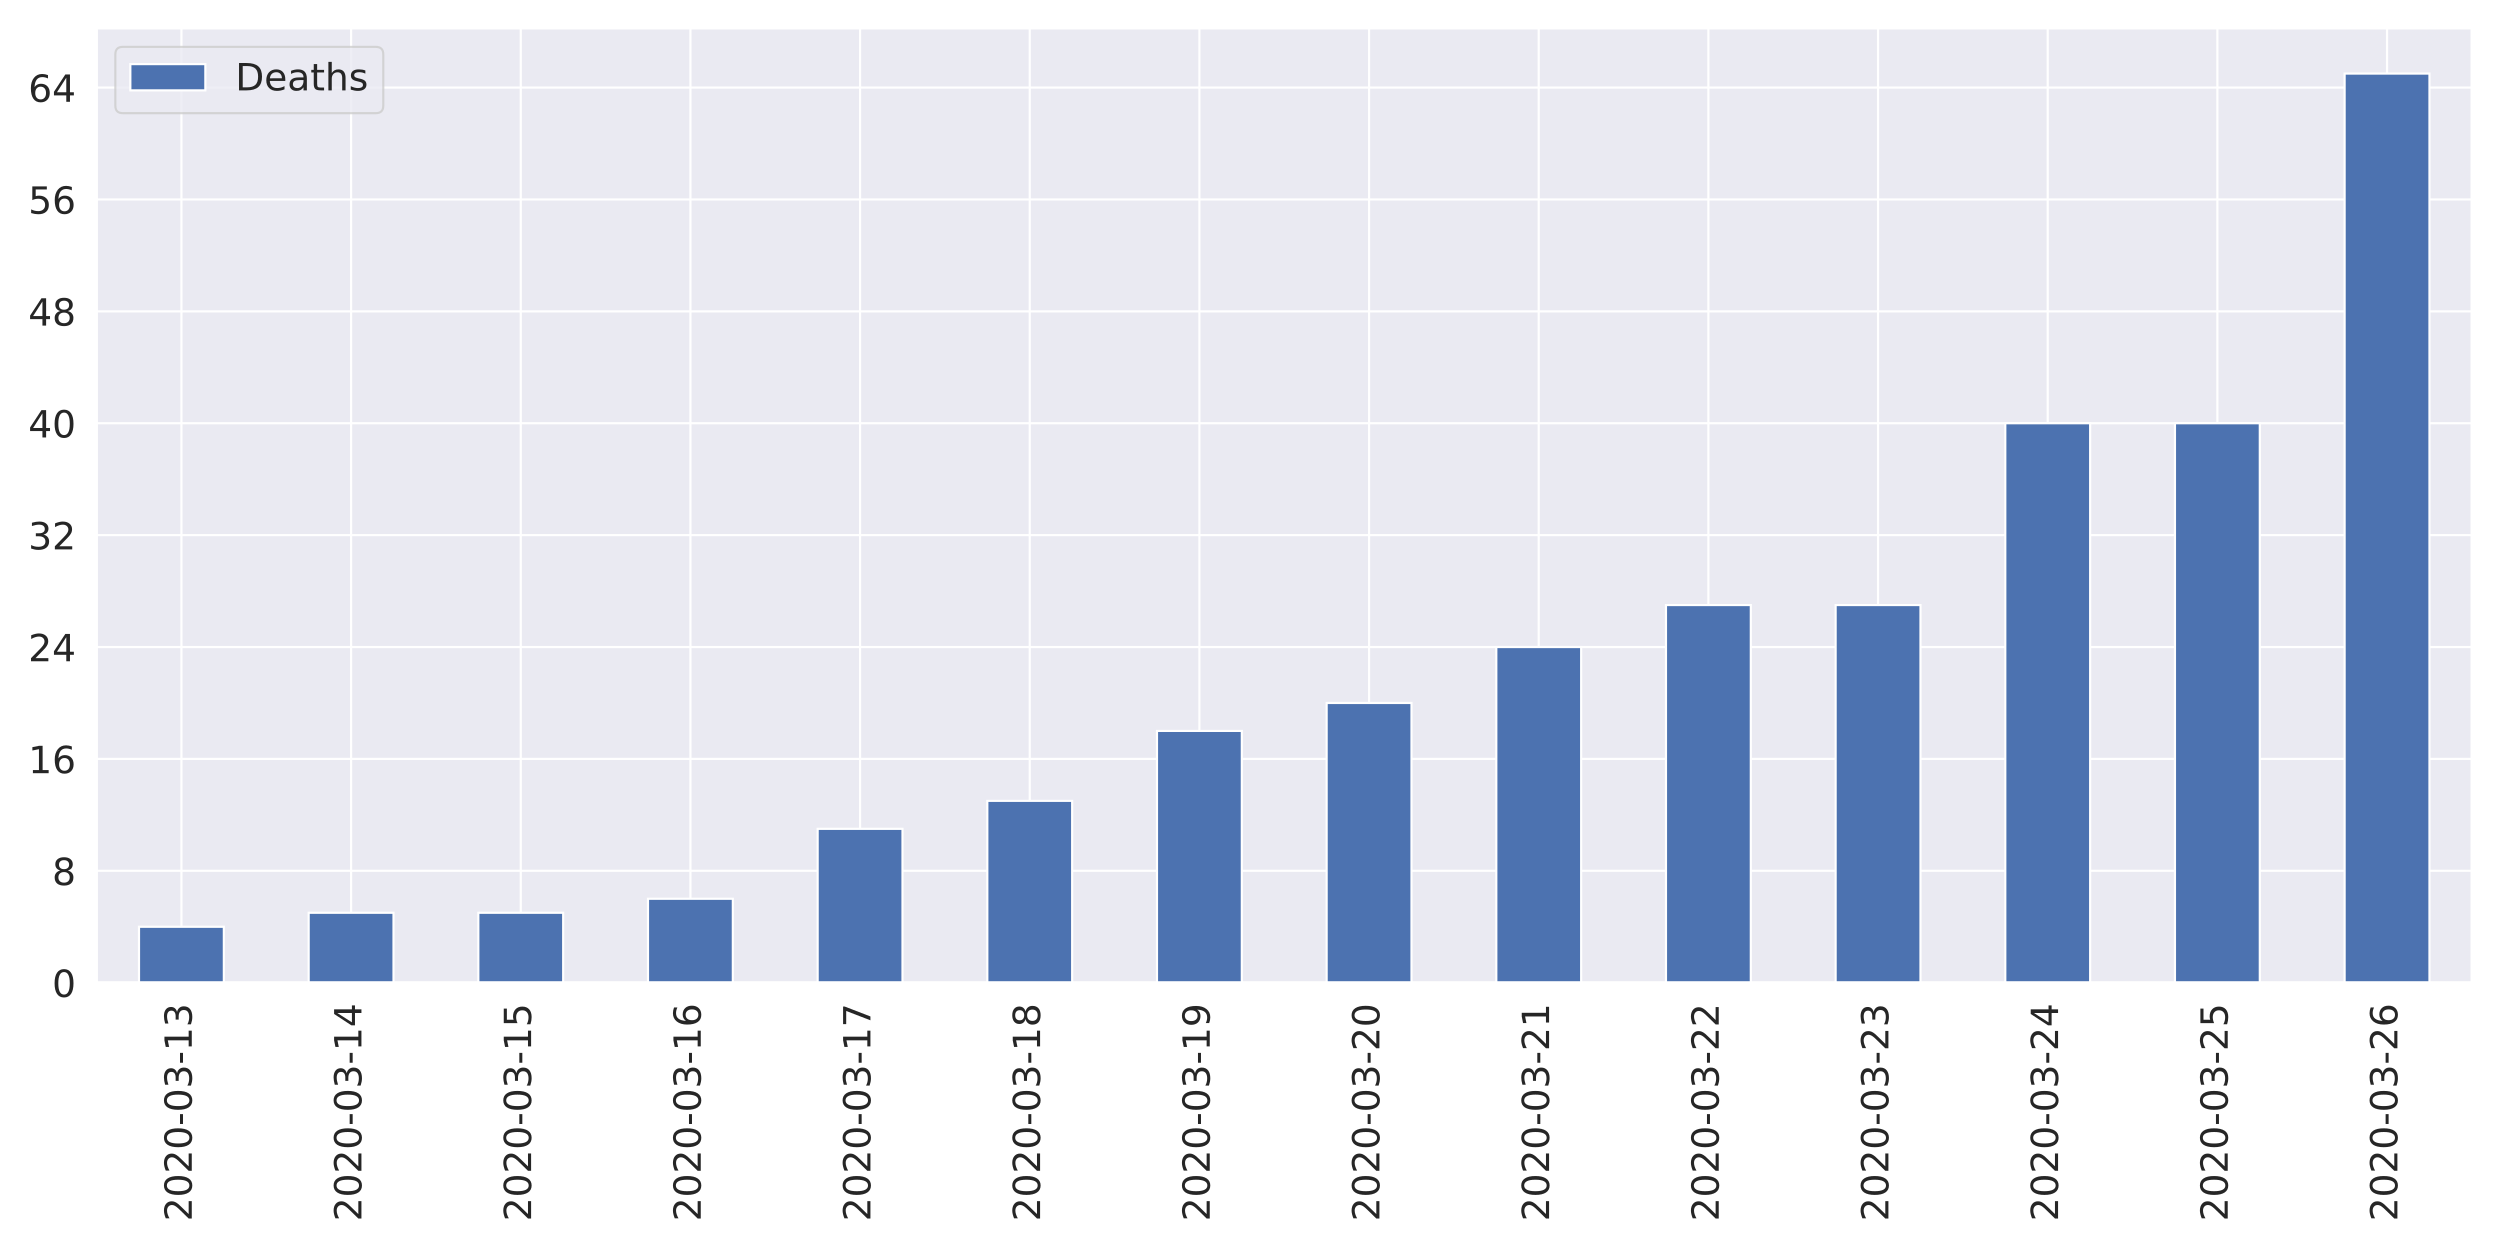
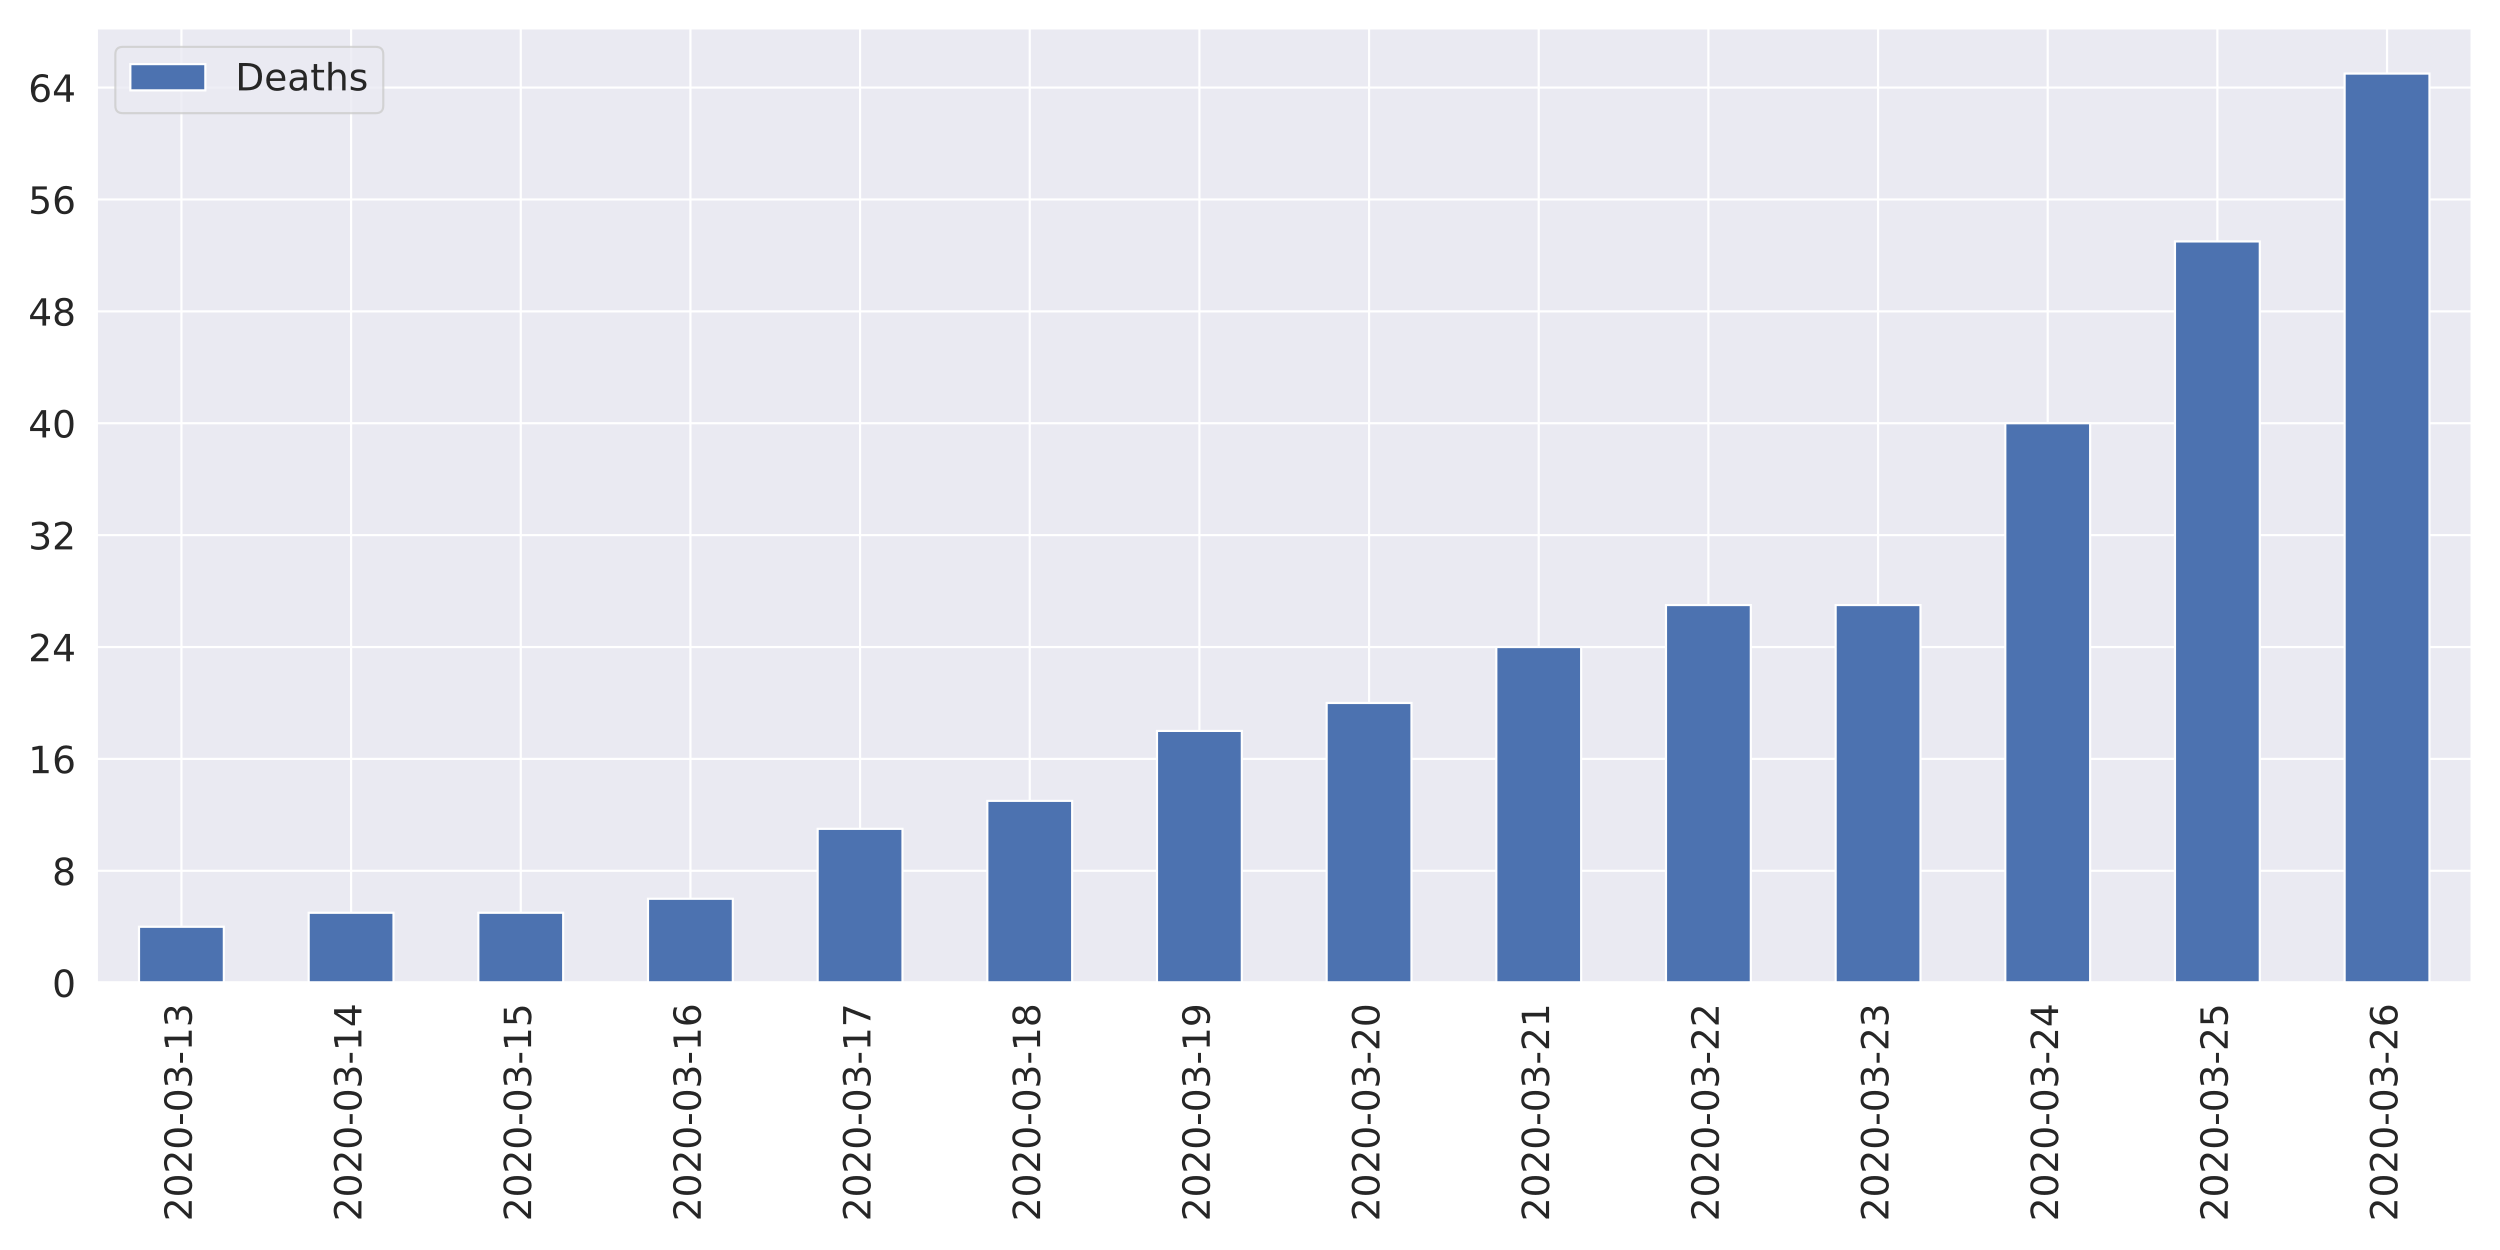
<svg xmlns="http://www.w3.org/2000/svg" xmlns:xlink="http://www.w3.org/1999/xlink" height="576pt" version="1.1" viewBox="0 0 1152 576" width="1152pt">
  <defs>
    <style type="text/css">
*{stroke-linecap:butt;stroke-linejoin:round;}
  </style>
  </defs>
  <g id="figure_1">
    <g id="patch_1">
      <path d="M 0 576  L 1152 576  L 1152 0  L 0 0  z " style="fill:#ffffff;" />
    </g>
    <g id="axes_1">
      <g id="patch_2">
        <path d="M 44.51 452.83  L 1139.04 452.83  L 1139.04 12.96  L 44.51 12.96  z " style="fill:#eaeaf2;" />
      </g>
      <g id="matplotlib.axis_1">
        <g id="xtick_1">
          <g id="line2d_1">
            <path clip-path="url(#p0f785cb7fe)" d="M 83.6 452.83  L 83.6 12.96  " style="fill:none;stroke:#ffffff;stroke-linecap:round;" />
          </g>
          <g id="text_1">
            <defs>
              <path d="M 19.188 8.297  L 53.609 8.297  L 53.609 0  L 7.328 0  L 7.328 8.297  Q 12.938 14.109 22.625 23.891  Q 32.328 33.688 34.812 36.531  Q 39.547 41.844 41.422 45.531  Q 43.312 49.219 43.312 52.781  Q 43.312 58.594 39.234 62.25  Q 35.156 65.922 28.609 65.922  Q 23.969 65.922 18.812 64.312  Q 13.672 62.703 7.812 59.422  L 7.812 69.391  Q 13.766 71.781 18.938 73  Q 24.125 74.219 28.422 74.219  Q 39.75 74.219 46.484 68.547  Q 53.219 62.891 53.219 53.422  Q 53.219 48.922 51.531 44.891  Q 49.859 40.875 45.406 35.406  Q 44.188 33.984 37.641 27.219  Q 31.109 20.453 19.188 8.297  z " id="DejaVuSans-50" />
              <path d="M 31.781 66.406  Q 24.172 66.406 20.328 58.906  Q 16.5 51.422 16.5 36.375  Q 16.5 21.391 20.328 13.891  Q 24.172 6.391 31.781 6.391  Q 39.453 6.391 43.281 13.891  Q 47.125 21.391 47.125 36.375  Q 47.125 51.422 43.281 58.906  Q 39.453 66.406 31.781 66.406  z M 31.781 74.219  Q 44.047 74.219 50.516 64.516  Q 56.984 54.828 56.984 36.375  Q 56.984 17.969 50.516 8.266  Q 44.047 -1.422 31.781 -1.422  Q 19.531 -1.422 13.062 8.266  Q 6.594 17.969 6.594 36.375  Q 6.594 54.828 13.062 64.516  Q 19.531 74.219 31.781 74.219  z " id="DejaVuSans-48" />
              <path d="M 4.891 31.391  L 31.203 31.391  L 31.203 23.391  L 4.891 23.391  z " id="DejaVuSans-45" />
              <path d="M 40.578 39.312  Q 47.656 37.797 51.625 33  Q 55.609 28.219 55.609 21.188  Q 55.609 10.406 48.188 4.484  Q 40.766 -1.422 27.094 -1.422  Q 22.516 -1.422 17.656 -0.516  Q 12.797 0.391 7.625 2.203  L 7.625 11.719  Q 11.719 9.328 16.594 8.109  Q 21.484 6.891 26.812 6.891  Q 36.078 6.891 40.938 10.547  Q 45.797 14.203 45.797 21.188  Q 45.797 27.641 41.281 31.266  Q 36.766 34.906 28.719 34.906  L 20.219 34.906  L 20.219 43.016  L 29.109 43.016  Q 36.375 43.016 40.234 45.922  Q 44.094 48.828 44.094 54.297  Q 44.094 59.906 40.109 62.906  Q 36.141 65.922 28.719 65.922  Q 24.656 65.922 20.016 65.031  Q 15.375 64.156 9.812 62.312  L 9.812 71.094  Q 15.438 72.656 20.344 73.438  Q 25.25 74.219 29.594 74.219  Q 40.828 74.219 47.359 69.109  Q 53.906 64.016 53.906 55.328  Q 53.906 49.266 50.438 45.094  Q 46.969 40.922 40.578 39.312  z " id="DejaVuSans-51" />
              <path d="M 12.406 8.297  L 28.516 8.297  L 28.516 63.922  L 10.984 60.406  L 10.984 69.391  L 28.422 72.906  L 38.281 72.906  L 38.281 8.297  L 54.391 8.297  L 54.391 0  L 12.406 0  z " id="DejaVuSans-49" />
            </defs>
            <g style="fill:#262626;" transform="translate(88.36856 562.7538)rotate(-90)scale(0.1728 -0.1728)">
              <use xlink:href="#DejaVuSans-50" />
              <use x="63.623" xlink:href="#DejaVuSans-48" />
              <use x="127.246" xlink:href="#DejaVuSans-50" />
              <use x="190.869" xlink:href="#DejaVuSans-48" />
              <use x="254.492" xlink:href="#DejaVuSans-45" />
              <use x="290.576" xlink:href="#DejaVuSans-48" />
              <use x="354.199" xlink:href="#DejaVuSans-51" />
              <use x="417.822" xlink:href="#DejaVuSans-45" />
              <use x="453.906" xlink:href="#DejaVuSans-49" />
              <use x="517.529" xlink:href="#DejaVuSans-51" />
            </g>
          </g>
        </g>
        <g id="xtick_2">
          <g id="line2d_2">
            <path clip-path="url(#p0f785cb7fe)" d="M 161.781 452.83  L 161.781 12.96  " style="fill:none;stroke:#ffffff;stroke-linecap:round;" />
          </g>
          <g id="text_2">
            <defs>
              <path d="M 37.797 64.312  L 12.891 25.391  L 37.797 25.391  z M 35.203 72.906  L 47.609 72.906  L 47.609 25.391  L 58.016 25.391  L 58.016 17.188  L 47.609 17.188  L 47.609 0  L 37.797 0  L 37.797 17.188  L 4.891 17.188  L 4.891 26.703  z " id="DejaVuSans-52" />
            </defs>
            <g style="fill:#262626;" transform="translate(166.5493 562.7538)rotate(-90)scale(0.1728 -0.1728)">
              <use xlink:href="#DejaVuSans-50" />
              <use x="63.623" xlink:href="#DejaVuSans-48" />
              <use x="127.246" xlink:href="#DejaVuSans-50" />
              <use x="190.869" xlink:href="#DejaVuSans-48" />
              <use x="254.492" xlink:href="#DejaVuSans-45" />
              <use x="290.576" xlink:href="#DejaVuSans-48" />
              <use x="354.199" xlink:href="#DejaVuSans-51" />
              <use x="417.822" xlink:href="#DejaVuSans-45" />
              <use x="453.906" xlink:href="#DejaVuSans-49" />
              <use x="517.529" xlink:href="#DejaVuSans-52" />
            </g>
          </g>
        </g>
        <g id="xtick_3">
          <g id="line2d_3">
            <path clip-path="url(#p0f785cb7fe)" d="M 239.962 452.83  L 239.962 12.96  " style="fill:none;stroke:#ffffff;stroke-linecap:round;" />
          </g>
          <g id="text_3">
            <defs>
              <path d="M 10.797 72.906  L 49.516 72.906  L 49.516 64.594  L 19.828 64.594  L 19.828 46.734  Q 21.969 47.469 24.109 47.828  Q 26.266 48.188 28.422 48.188  Q 40.625 48.188 47.75 41.5  Q 54.891 34.812 54.891 23.391  Q 54.891 11.625 47.562 5.094  Q 40.234 -1.422 26.906 -1.422  Q 22.312 -1.422 17.547 -0.641  Q 12.797 0.141 7.719 1.703  L 7.719 11.625  Q 12.109 9.234 16.797 8.062  Q 21.484 6.891 26.703 6.891  Q 35.156 6.891 40.078 11.328  Q 45.016 15.766 45.016 23.391  Q 45.016 31 40.078 35.438  Q 35.156 39.891 26.703 39.891  Q 22.75 39.891 18.812 39.016  Q 14.891 38.141 10.797 36.281  z " id="DejaVuSans-53" />
            </defs>
            <g style="fill:#262626;" transform="translate(244.73 562.7538)rotate(-90)scale(0.1728 -0.1728)">
              <use xlink:href="#DejaVuSans-50" />
              <use x="63.623" xlink:href="#DejaVuSans-48" />
              <use x="127.246" xlink:href="#DejaVuSans-50" />
              <use x="190.869" xlink:href="#DejaVuSans-48" />
              <use x="254.492" xlink:href="#DejaVuSans-45" />
              <use x="290.576" xlink:href="#DejaVuSans-48" />
              <use x="354.199" xlink:href="#DejaVuSans-51" />
              <use x="417.822" xlink:href="#DejaVuSans-45" />
              <use x="453.906" xlink:href="#DejaVuSans-49" />
              <use x="517.529" xlink:href="#DejaVuSans-53" />
            </g>
          </g>
        </g>
        <g id="xtick_4">
          <g id="line2d_4">
            <path clip-path="url(#p0f785cb7fe)" d="M 318.142 452.83  L 318.142 12.96  " style="fill:none;stroke:#ffffff;stroke-linecap:round;" />
          </g>
          <g id="text_4">
            <defs>
              <path d="M 33.016 40.375  Q 26.375 40.375 22.484 35.828  Q 18.609 31.297 18.609 23.391  Q 18.609 15.531 22.484 10.953  Q 26.375 6.391 33.016 6.391  Q 39.656 6.391 43.531 10.953  Q 47.406 15.531 47.406 23.391  Q 47.406 31.297 43.531 35.828  Q 39.656 40.375 33.016 40.375  z M 52.594 71.297  L 52.594 62.312  Q 48.875 64.062 45.094 64.984  Q 41.312 65.922 37.594 65.922  Q 27.828 65.922 22.672 59.328  Q 17.531 52.734 16.797 39.406  Q 19.672 43.656 24.016 45.922  Q 28.375 48.188 33.594 48.188  Q 44.578 48.188 50.953 41.516  Q 57.328 34.859 57.328 23.391  Q 57.328 12.156 50.688 5.359  Q 44.047 -1.422 33.016 -1.422  Q 20.359 -1.422 13.672 8.266  Q 6.984 17.969 6.984 36.375  Q 6.984 53.656 15.188 63.938  Q 23.391 74.219 37.203 74.219  Q 40.922 74.219 44.703 73.484  Q 48.484 72.75 52.594 71.297  z " id="DejaVuSans-54" />
            </defs>
            <g style="fill:#262626;" transform="translate(322.9107 562.7538)rotate(-90)scale(0.1728 -0.1728)">
              <use xlink:href="#DejaVuSans-50" />
              <use x="63.623" xlink:href="#DejaVuSans-48" />
              <use x="127.246" xlink:href="#DejaVuSans-50" />
              <use x="190.869" xlink:href="#DejaVuSans-48" />
              <use x="254.492" xlink:href="#DejaVuSans-45" />
              <use x="290.576" xlink:href="#DejaVuSans-48" />
              <use x="354.199" xlink:href="#DejaVuSans-51" />
              <use x="417.822" xlink:href="#DejaVuSans-45" />
              <use x="453.906" xlink:href="#DejaVuSans-49" />
              <use x="517.529" xlink:href="#DejaVuSans-54" />
            </g>
          </g>
        </g>
        <g id="xtick_5">
          <g id="line2d_5">
            <path clip-path="url(#p0f785cb7fe)" d="M 396.323 452.83  L 396.323 12.96  " style="fill:none;stroke:#ffffff;stroke-linecap:round;" />
          </g>
          <g id="text_5">
            <defs>
              <path d="M 8.203 72.906  L 55.078 72.906  L 55.078 68.703  L 28.609 0  L 18.312 0  L 43.219 64.594  L 8.203 64.594  z " id="DejaVuSans-55" />
            </defs>
            <g style="fill:#262626;" transform="translate(401.0914 562.7538)rotate(-90)scale(0.1728 -0.1728)">
              <use xlink:href="#DejaVuSans-50" />
              <use x="63.623" xlink:href="#DejaVuSans-48" />
              <use x="127.246" xlink:href="#DejaVuSans-50" />
              <use x="190.869" xlink:href="#DejaVuSans-48" />
              <use x="254.492" xlink:href="#DejaVuSans-45" />
              <use x="290.576" xlink:href="#DejaVuSans-48" />
              <use x="354.199" xlink:href="#DejaVuSans-51" />
              <use x="417.822" xlink:href="#DejaVuSans-45" />
              <use x="453.906" xlink:href="#DejaVuSans-49" />
              <use x="517.529" xlink:href="#DejaVuSans-55" />
            </g>
          </g>
        </g>
        <g id="xtick_6">
          <g id="line2d_6">
            <path clip-path="url(#p0f785cb7fe)" d="M 474.504 452.83  L 474.504 12.96  " style="fill:none;stroke:#ffffff;stroke-linecap:round;" />
          </g>
          <g id="text_6">
            <defs>
              <path d="M 31.781 34.625  Q 24.75 34.625 20.719 30.859  Q 16.703 27.094 16.703 20.516  Q 16.703 13.922 20.719 10.156  Q 24.75 6.391 31.781 6.391  Q 38.812 6.391 42.859 10.172  Q 46.922 13.969 46.922 20.516  Q 46.922 27.094 42.891 30.859  Q 38.875 34.625 31.781 34.625  z M 21.922 38.812  Q 15.578 40.375 12.031 44.719  Q 8.5 49.078 8.5 55.328  Q 8.5 64.062 14.719 69.141  Q 20.953 74.219 31.781 74.219  Q 42.672 74.219 48.875 69.141  Q 55.078 64.062 55.078 55.328  Q 55.078 49.078 51.531 44.719  Q 48 40.375 41.703 38.812  Q 48.828 37.156 52.797 32.312  Q 56.781 27.484 56.781 20.516  Q 56.781 9.906 50.312 4.234  Q 43.844 -1.422 31.781 -1.422  Q 19.734 -1.422 13.25 4.234  Q 6.781 9.906 6.781 20.516  Q 6.781 27.484 10.781 32.312  Q 14.797 37.156 21.922 38.812  z M 18.312 54.391  Q 18.312 48.734 21.844 45.562  Q 25.391 42.391 31.781 42.391  Q 38.141 42.391 41.719 45.562  Q 45.312 48.734 45.312 54.391  Q 45.312 60.062 41.719 63.234  Q 38.141 66.406 31.781 66.406  Q 25.391 66.406 21.844 63.234  Q 18.312 60.062 18.312 54.391  z " id="DejaVuSans-56" />
            </defs>
            <g style="fill:#262626;" transform="translate(479.2721 562.7538)rotate(-90)scale(0.1728 -0.1728)">
              <use xlink:href="#DejaVuSans-50" />
              <use x="63.623" xlink:href="#DejaVuSans-48" />
              <use x="127.246" xlink:href="#DejaVuSans-50" />
              <use x="190.869" xlink:href="#DejaVuSans-48" />
              <use x="254.492" xlink:href="#DejaVuSans-45" />
              <use x="290.576" xlink:href="#DejaVuSans-48" />
              <use x="354.199" xlink:href="#DejaVuSans-51" />
              <use x="417.822" xlink:href="#DejaVuSans-45" />
              <use x="453.906" xlink:href="#DejaVuSans-49" />
              <use x="517.529" xlink:href="#DejaVuSans-56" />
            </g>
          </g>
        </g>
        <g id="xtick_7">
          <g id="line2d_7">
            <path clip-path="url(#p0f785cb7fe)" d="M 552.685 452.83  L 552.685 12.96  " style="fill:none;stroke:#ffffff;stroke-linecap:round;" />
          </g>
          <g id="text_7">
            <defs>
              <path d="M 10.984 1.516  L 10.984 10.5  Q 14.703 8.734 18.5 7.812  Q 22.312 6.891 25.984 6.891  Q 35.75 6.891 40.891 13.453  Q 46.047 20.016 46.781 33.406  Q 43.953 29.203 39.594 26.953  Q 35.25 24.703 29.984 24.703  Q 19.047 24.703 12.672 31.312  Q 6.297 37.938 6.297 49.422  Q 6.297 60.641 12.938 67.422  Q 19.578 74.219 30.609 74.219  Q 43.266 74.219 49.922 64.516  Q 56.594 54.828 56.594 36.375  Q 56.594 19.141 48.406 8.859  Q 40.234 -1.422 26.422 -1.422  Q 22.703 -1.422 18.891 -0.688  Q 15.094 0.047 10.984 1.516  z M 30.609 32.422  Q 37.25 32.422 41.125 36.953  Q 45.016 41.5 45.016 49.422  Q 45.016 57.281 41.125 61.844  Q 37.25 66.406 30.609 66.406  Q 23.969 66.406 20.094 61.844  Q 16.219 57.281 16.219 49.422  Q 16.219 41.5 20.094 36.953  Q 23.969 32.422 30.609 32.422  z " id="DejaVuSans-57" />
            </defs>
            <g style="fill:#262626;" transform="translate(557.4528 562.7538)rotate(-90)scale(0.1728 -0.1728)">
              <use xlink:href="#DejaVuSans-50" />
              <use x="63.623" xlink:href="#DejaVuSans-48" />
              <use x="127.246" xlink:href="#DejaVuSans-50" />
              <use x="190.869" xlink:href="#DejaVuSans-48" />
              <use x="254.492" xlink:href="#DejaVuSans-45" />
              <use x="290.576" xlink:href="#DejaVuSans-48" />
              <use x="354.199" xlink:href="#DejaVuSans-51" />
              <use x="417.822" xlink:href="#DejaVuSans-45" />
              <use x="453.906" xlink:href="#DejaVuSans-49" />
              <use x="517.529" xlink:href="#DejaVuSans-57" />
            </g>
          </g>
        </g>
        <g id="xtick_8">
          <g id="line2d_8">
            <path clip-path="url(#p0f785cb7fe)" d="M 630.865 452.83  L 630.865 12.96  " style="fill:none;stroke:#ffffff;stroke-linecap:round;" />
          </g>
          <g id="text_8">
            <g style="fill:#262626;" transform="translate(635.6336 562.7538)rotate(-90)scale(0.1728 -0.1728)">
              <use xlink:href="#DejaVuSans-50" />
              <use x="63.623" xlink:href="#DejaVuSans-48" />
              <use x="127.246" xlink:href="#DejaVuSans-50" />
              <use x="190.869" xlink:href="#DejaVuSans-48" />
              <use x="254.492" xlink:href="#DejaVuSans-45" />
              <use x="290.576" xlink:href="#DejaVuSans-48" />
              <use x="354.199" xlink:href="#DejaVuSans-51" />
              <use x="417.822" xlink:href="#DejaVuSans-45" />
              <use x="453.906" xlink:href="#DejaVuSans-50" />
              <use x="517.529" xlink:href="#DejaVuSans-48" />
            </g>
          </g>
        </g>
        <g id="xtick_9">
          <g id="line2d_9">
            <path clip-path="url(#p0f785cb7fe)" d="M 709.046 452.83  L 709.046 12.96  " style="fill:none;stroke:#ffffff;stroke-linecap:round;" />
          </g>
          <g id="text_9">
            <g style="fill:#262626;" transform="translate(713.8143 562.7538)rotate(-90)scale(0.1728 -0.1728)">
              <use xlink:href="#DejaVuSans-50" />
              <use x="63.623" xlink:href="#DejaVuSans-48" />
              <use x="127.246" xlink:href="#DejaVuSans-50" />
              <use x="190.869" xlink:href="#DejaVuSans-48" />
              <use x="254.492" xlink:href="#DejaVuSans-45" />
              <use x="290.576" xlink:href="#DejaVuSans-48" />
              <use x="354.199" xlink:href="#DejaVuSans-51" />
              <use x="417.822" xlink:href="#DejaVuSans-45" />
              <use x="453.906" xlink:href="#DejaVuSans-50" />
              <use x="517.529" xlink:href="#DejaVuSans-49" />
            </g>
          </g>
        </g>
        <g id="xtick_10">
          <g id="line2d_10">
            <path clip-path="url(#p0f785cb7fe)" d="M 787.227 452.83  L 787.227 12.96  " style="fill:none;stroke:#ffffff;stroke-linecap:round;" />
          </g>
          <g id="text_10">
            <g style="fill:#262626;" transform="translate(791.995 562.7538)rotate(-90)scale(0.1728 -0.1728)">
              <use xlink:href="#DejaVuSans-50" />
              <use x="63.623" xlink:href="#DejaVuSans-48" />
              <use x="127.246" xlink:href="#DejaVuSans-50" />
              <use x="190.869" xlink:href="#DejaVuSans-48" />
              <use x="254.492" xlink:href="#DejaVuSans-45" />
              <use x="290.576" xlink:href="#DejaVuSans-48" />
              <use x="354.199" xlink:href="#DejaVuSans-51" />
              <use x="417.822" xlink:href="#DejaVuSans-45" />
              <use x="453.906" xlink:href="#DejaVuSans-50" />
              <use x="517.529" xlink:href="#DejaVuSans-50" />
            </g>
          </g>
        </g>
        <g id="xtick_11">
          <g id="line2d_11">
            <path clip-path="url(#p0f785cb7fe)" d="M 865.408 452.83  L 865.408 12.96  " style="fill:none;stroke:#ffffff;stroke-linecap:round;" />
          </g>
          <g id="text_11">
            <g style="fill:#262626;" transform="translate(870.1757 562.7538)rotate(-90)scale(0.1728 -0.1728)">
              <use xlink:href="#DejaVuSans-50" />
              <use x="63.623" xlink:href="#DejaVuSans-48" />
              <use x="127.246" xlink:href="#DejaVuSans-50" />
              <use x="190.869" xlink:href="#DejaVuSans-48" />
              <use x="254.492" xlink:href="#DejaVuSans-45" />
              <use x="290.576" xlink:href="#DejaVuSans-48" />
              <use x="354.199" xlink:href="#DejaVuSans-51" />
              <use x="417.822" xlink:href="#DejaVuSans-45" />
              <use x="453.906" xlink:href="#DejaVuSans-50" />
              <use x="517.529" xlink:href="#DejaVuSans-51" />
            </g>
          </g>
        </g>
        <g id="xtick_12">
          <g id="line2d_12">
            <path clip-path="url(#p0f785cb7fe)" d="M 943.588 452.83  L 943.588 12.96  " style="fill:none;stroke:#ffffff;stroke-linecap:round;" />
          </g>
          <g id="text_12">
            <g style="fill:#262626;" transform="translate(948.3564 562.7538)rotate(-90)scale(0.1728 -0.1728)">
              <use xlink:href="#DejaVuSans-50" />
              <use x="63.623" xlink:href="#DejaVuSans-48" />
              <use x="127.246" xlink:href="#DejaVuSans-50" />
              <use x="190.869" xlink:href="#DejaVuSans-48" />
              <use x="254.492" xlink:href="#DejaVuSans-45" />
              <use x="290.576" xlink:href="#DejaVuSans-48" />
              <use x="354.199" xlink:href="#DejaVuSans-51" />
              <use x="417.822" xlink:href="#DejaVuSans-45" />
              <use x="453.906" xlink:href="#DejaVuSans-50" />
              <use x="517.529" xlink:href="#DejaVuSans-52" />
            </g>
          </g>
        </g>
        <g id="xtick_13">
          <g id="line2d_13">
            <path clip-path="url(#p0f785cb7fe)" d="M 1021.769 452.83  L 1021.769 12.96  " style="fill:none;stroke:#ffffff;stroke-linecap:round;" />
          </g>
          <g id="text_13">
            <g style="fill:#262626;" transform="translate(1026.537 562.7538)rotate(-90)scale(0.1728 -0.1728)">
              <use xlink:href="#DejaVuSans-50" />
              <use x="63.623" xlink:href="#DejaVuSans-48" />
              <use x="127.246" xlink:href="#DejaVuSans-50" />
              <use x="190.869" xlink:href="#DejaVuSans-48" />
              <use x="254.492" xlink:href="#DejaVuSans-45" />
              <use x="290.576" xlink:href="#DejaVuSans-48" />
              <use x="354.199" xlink:href="#DejaVuSans-51" />
              <use x="417.822" xlink:href="#DejaVuSans-45" />
              <use x="453.906" xlink:href="#DejaVuSans-50" />
              <use x="517.529" xlink:href="#DejaVuSans-53" />
            </g>
          </g>
        </g>
        <g id="xtick_14">
          <g id="line2d_14">
            <path clip-path="url(#p0f785cb7fe)" d="M 1099.95 452.83  L 1099.95 12.96  " style="fill:none;stroke:#ffffff;stroke-linecap:round;" />
          </g>
          <g id="text_14">
            <g style="fill:#262626;" transform="translate(1104.718 562.7538)rotate(-90)scale(0.1728 -0.1728)">
              <use xlink:href="#DejaVuSans-50" />
              <use x="63.623" xlink:href="#DejaVuSans-48" />
              <use x="127.246" xlink:href="#DejaVuSans-50" />
              <use x="190.869" xlink:href="#DejaVuSans-48" />
              <use x="254.492" xlink:href="#DejaVuSans-45" />
              <use x="290.576" xlink:href="#DejaVuSans-48" />
              <use x="354.199" xlink:href="#DejaVuSans-51" />
              <use x="417.822" xlink:href="#DejaVuSans-45" />
              <use x="453.906" xlink:href="#DejaVuSans-50" />
              <use x="517.529" xlink:href="#DejaVuSans-54" />
            </g>
          </g>
        </g>
      </g>
      <g id="matplotlib.axis_2">
        <g id="ytick_1">
          <g id="line2d_15">
            <path clip-path="url(#p0f785cb7fe)" d="M 44.51 452.83  L 1139.04 452.83  " style="fill:none;stroke:#ffffff;stroke-linecap:round;" />
          </g>
          <g id="text_15">
            <g style="fill:#262626;" transform="translate(24.0156 459.3951)scale(0.1728 -0.1728)">
              <use xlink:href="#DejaVuSans-48" />
            </g>
          </g>
        </g>
        <g id="ytick_2">
          <g id="line2d_16">
            <path clip-path="url(#p0f785cb7fe)" d="M 44.51 401.27  L 1139.04 401.27  " style="fill:none;stroke:#ffffff;stroke-linecap:round;" />
          </g>
          <g id="text_16">
            <g style="fill:#262626;" transform="translate(24.0156 407.8352)scale(0.1728 -0.1728)">
              <use xlink:href="#DejaVuSans-56" />
            </g>
          </g>
        </g>
        <g id="ytick_3">
          <g id="line2d_17">
            <path clip-path="url(#p0f785cb7fe)" d="M 44.51 349.71  L 1139.04 349.71  " style="fill:none;stroke:#ffffff;stroke-linecap:round;" />
          </g>
          <g id="text_17">
            <g style="fill:#262626;" transform="translate(13.0212 356.2753)scale(0.1728 -0.1728)">
              <use xlink:href="#DejaVuSans-49" />
              <use x="63.623" xlink:href="#DejaVuSans-54" />
            </g>
          </g>
        </g>
        <g id="ytick_4">
          <g id="line2d_18">
            <path clip-path="url(#p0f785cb7fe)" d="M 44.51 298.15  L 1139.04 298.15  " style="fill:none;stroke:#ffffff;stroke-linecap:round;" />
          </g>
          <g id="text_18">
            <g style="fill:#262626;" transform="translate(13.0212 304.7155)scale(0.1728 -0.1728)">
              <use xlink:href="#DejaVuSans-50" />
              <use x="63.623" xlink:href="#DejaVuSans-52" />
            </g>
          </g>
        </g>
        <g id="ytick_5">
          <g id="line2d_19">
            <path clip-path="url(#p0f785cb7fe)" d="M 44.51 246.591  L 1139.04 246.591  " style="fill:none;stroke:#ffffff;stroke-linecap:round;" />
          </g>
          <g id="text_19">
            <g style="fill:#262626;" transform="translate(13.0212 253.1556)scale(0.1728 -0.1728)">
              <use xlink:href="#DejaVuSans-51" />
              <use x="63.623" xlink:href="#DejaVuSans-50" />
            </g>
          </g>
        </g>
        <g id="ytick_6">
          <g id="line2d_20">
            <path clip-path="url(#p0f785cb7fe)" d="M 44.51 195.031  L 1139.04 195.031  " style="fill:none;stroke:#ffffff;stroke-linecap:round;" />
          </g>
          <g id="text_20">
            <g style="fill:#262626;" transform="translate(13.0212 201.5958)scale(0.1728 -0.1728)">
              <use xlink:href="#DejaVuSans-52" />
              <use x="63.623" xlink:href="#DejaVuSans-48" />
            </g>
          </g>
        </g>
        <g id="ytick_7">
          <g id="line2d_21">
            <path clip-path="url(#p0f785cb7fe)" d="M 44.51 143.471  L 1139.04 143.471  " style="fill:none;stroke:#ffffff;stroke-linecap:round;" />
          </g>
          <g id="text_21">
            <g style="fill:#262626;" transform="translate(13.0212 150.0359)scale(0.1728 -0.1728)">
              <use xlink:href="#DejaVuSans-52" />
              <use x="63.623" xlink:href="#DejaVuSans-56" />
            </g>
          </g>
        </g>
        <g id="ytick_8">
          <g id="line2d_22">
            <path clip-path="url(#p0f785cb7fe)" d="M 44.51 91.911  L 1139.04 91.911  " style="fill:none;stroke:#ffffff;stroke-linecap:round;" />
          </g>
          <g id="text_22">
            <g style="fill:#262626;" transform="translate(13.0212 98.47608)scale(0.1728 -0.1728)">
              <use xlink:href="#DejaVuSans-53" />
              <use x="63.623" xlink:href="#DejaVuSans-54" />
            </g>
          </g>
        </g>
        <g id="ytick_9">
          <g id="line2d_23">
            <path clip-path="url(#p0f785cb7fe)" d="M 44.51 40.351  L 1139.04 40.351  " style="fill:none;stroke:#ffffff;stroke-linecap:round;" />
          </g>
          <g id="text_23">
            <g style="fill:#262626;" transform="translate(13.0212 46.91622)scale(0.1728 -0.1728)">
              <use xlink:href="#DejaVuSans-54" />
              <use x="63.623" xlink:href="#DejaVuSans-52" />
            </g>
          </g>
        </g>
      </g>
      <g id="patch_3">
        <path clip-path="url(#p0f785cb7fe)" d="M 64.055 452.83  L 103.146 452.83  L 103.146 427.05  L 64.055 427.05  z " style="fill:#4c72b0;stroke:#ffffff;stroke-linejoin:miter;" />
      </g>
      <g id="patch_4">
        <path clip-path="url(#p0f785cb7fe)" d="M 142.236 452.83  L 181.326 452.83  L 181.326 420.605  L 142.236 420.605  z " style="fill:#4c72b0;stroke:#ffffff;stroke-linejoin:miter;" />
      </g>
      <g id="patch_5">
        <path clip-path="url(#p0f785cb7fe)" d="M 220.417 452.83  L 259.507 452.83  L 259.507 420.605  L 220.417 420.605  z " style="fill:#4c72b0;stroke:#ffffff;stroke-linejoin:miter;" />
      </g>
      <g id="patch_6">
        <path clip-path="url(#p0f785cb7fe)" d="M 298.597 452.83  L 337.688 452.83  L 337.688 414.16  L 298.597 414.16  z " style="fill:#4c72b0;stroke:#ffffff;stroke-linejoin:miter;" />
      </g>
      <g id="patch_7">
        <path clip-path="url(#p0f785cb7fe)" d="M 376.778 452.83  L 415.868 452.83  L 415.868 381.935  L 376.778 381.935  z " style="fill:#4c72b0;stroke:#ffffff;stroke-linejoin:miter;" />
      </g>
      <g id="patch_8">
        <path clip-path="url(#p0f785cb7fe)" d="M 454.959 452.83  L 494.049 452.83  L 494.049 369.045  L 454.959 369.045  z " style="fill:#4c72b0;stroke:#ffffff;stroke-linejoin:miter;" />
      </g>
      <g id="patch_9">
        <path clip-path="url(#p0f785cb7fe)" d="M 533.139 452.83  L 572.23 452.83  L 572.23 336.82  L 533.139 336.82  z " style="fill:#4c72b0;stroke:#ffffff;stroke-linejoin:miter;" />
      </g>
      <g id="patch_10">
        <path clip-path="url(#p0f785cb7fe)" d="M 611.32 452.83  L 650.411 452.83  L 650.411 323.93  L 611.32 323.93  z " style="fill:#4c72b0;stroke:#ffffff;stroke-linejoin:miter;" />
      </g>
      <g id="patch_11">
        <path clip-path="url(#p0f785cb7fe)" d="M 689.501 452.83  L 728.591 452.83  L 728.591 298.15  L 689.501 298.15  z " style="fill:#4c72b0;stroke:#ffffff;stroke-linejoin:miter;" />
      </g>
      <g id="patch_12">
        <path clip-path="url(#p0f785cb7fe)" d="M 767.682 452.83  L 806.772 452.83  L 806.772 278.815  L 767.682 278.815  z " style="fill:#4c72b0;stroke:#ffffff;stroke-linejoin:miter;" />
      </g>
      <g id="patch_13">
        <path clip-path="url(#p0f785cb7fe)" d="M 845.862 452.83  L 884.953 452.83  L 884.953 278.815  L 845.862 278.815  z " style="fill:#4c72b0;stroke:#ffffff;stroke-linejoin:miter;" />
      </g>
      <g id="patch_14">
        <path clip-path="url(#p0f785cb7fe)" d="M 924.043 452.83  L 963.133 452.83  L 963.133 195.031  L 924.043 195.031  z " style="fill:#4c72b0;stroke:#ffffff;stroke-linejoin:miter;" />
      </g>
      <g id="patch_15">
-         <path clip-path="url(#p0f785cb7fe)" d="M 1002.224 452.83  L 1041.314 452.83  L 1041.314 195.031  L 1002.224 195.031  z " style="fill:#4c72b0;stroke:#ffffff;stroke-linejoin:miter;" />
+         <path clip-path="url(#p0f785cb7fe)" d="M 1002.224 452.83  L 1041.314 452.83  L 1041.314 111.246  L 1002.224 111.246  z " style="fill:#4c72b0;stroke:#ffffff;stroke-linejoin:miter;" />
      </g>
      <g id="patch_16">
        <path clip-path="url(#p0f785cb7fe)" d="M 1080.404 452.83  L 1119.495 452.83  L 1119.495 33.906  L 1080.404 33.906  z " style="fill:#4c72b0;stroke:#ffffff;stroke-linejoin:miter;" />
      </g>
      <g id="patch_17">
        <path d="M 44.51 452.83  L 44.51 12.96  " style="fill:none;stroke:#ffffff;stroke-linecap:square;stroke-linejoin:miter;stroke-width:1.25;" />
      </g>
      <g id="patch_18">
        <path d="M 1139.04 452.83  L 1139.04 12.96  " style="fill:none;stroke:#ffffff;stroke-linecap:square;stroke-linejoin:miter;stroke-width:1.25;" />
      </g>
      <g id="patch_19">
        <path d="M 44.51 452.83  L 1139.04 452.83  " style="fill:none;stroke:#ffffff;stroke-linecap:square;stroke-linejoin:miter;stroke-width:1.25;" />
      </g>
      <g id="patch_20">
        <path d="M 44.51 12.96  L 1139.04 12.96  " style="fill:none;stroke:#ffffff;stroke-linecap:square;stroke-linejoin:miter;stroke-width:1.25;" />
      </g>
      <g id="legend_1">
        <g id="patch_21">
          <path d="M 56.606 52.148  L 173.157 52.148  Q 176.613 52.148 176.613 48.692  L 176.613 25.056  Q 176.613 21.6 173.157 21.6  L 56.606 21.6  Q 53.15 21.6 53.15 25.056  L 53.15 48.692  Q 53.15 52.148 56.606 52.148  z " style="fill:#eaeaf2;opacity:0.8;stroke:#cccccc;stroke-linejoin:miter;" />
        </g>
        <g id="patch_22">
          <path d="M 60.062 41.642  L 94.622 41.642  L 94.622 29.546  L 60.062 29.546  z " style="fill:#4c72b0;stroke:#ffffff;stroke-linejoin:miter;" />
        </g>
        <g id="text_24">
          <defs>
            <path d="M 19.672 64.797  L 19.672 8.109  L 31.594 8.109  Q 46.688 8.109 53.688 14.938  Q 60.688 21.781 60.688 36.531  Q 60.688 51.172 53.688 57.984  Q 46.688 64.797 31.594 64.797  z M 9.812 72.906  L 30.078 72.906  Q 51.266 72.906 61.172 64.094  Q 71.094 55.281 71.094 36.531  Q 71.094 17.672 61.125 8.828  Q 51.172 0 30.078 0  L 9.812 0  z " id="DejaVuSans-68" />
            <path d="M 56.203 29.594  L 56.203 25.203  L 14.891 25.203  Q 15.484 15.922 20.484 11.062  Q 25.484 6.203 34.422 6.203  Q 39.594 6.203 44.453 7.469  Q 49.312 8.734 54.109 11.281  L 54.109 2.781  Q 49.266 0.734 44.188 -0.344  Q 39.109 -1.422 33.891 -1.422  Q 20.797 -1.422 13.156 6.188  Q 5.516 13.812 5.516 26.812  Q 5.516 40.234 12.766 48.109  Q 20.016 56 32.328 56  Q 43.359 56 49.781 48.891  Q 56.203 41.797 56.203 29.594  z M 47.219 32.234  Q 47.125 39.594 43.094 43.984  Q 39.062 48.391 32.422 48.391  Q 24.906 48.391 20.391 44.141  Q 15.875 39.891 15.188 32.172  z " id="DejaVuSans-101" />
            <path d="M 34.281 27.484  Q 23.391 27.484 19.188 25  Q 14.984 22.516 14.984 16.5  Q 14.984 11.719 18.141 8.906  Q 21.297 6.109 26.703 6.109  Q 34.188 6.109 38.703 11.406  Q 43.219 16.703 43.219 25.484  L 43.219 27.484  z M 52.203 31.203  L 52.203 0  L 43.219 0  L 43.219 8.297  Q 40.141 3.328 35.547 0.953  Q 30.953 -1.422 24.312 -1.422  Q 15.922 -1.422 10.953 3.297  Q 6 8.016 6 15.922  Q 6 25.141 12.172 29.828  Q 18.359 34.516 30.609 34.516  L 43.219 34.516  L 43.219 35.406  Q 43.219 41.609 39.141 45  Q 35.062 48.391 27.688 48.391  Q 23 48.391 18.547 47.266  Q 14.109 46.141 10.016 43.891  L 10.016 52.203  Q 14.938 54.109 19.578 55.047  Q 24.219 56 28.609 56  Q 40.484 56 46.344 49.844  Q 52.203 43.703 52.203 31.203  z " id="DejaVuSans-97" />
            <path d="M 18.312 70.219  L 18.312 54.688  L 36.812 54.688  L 36.812 47.703  L 18.312 47.703  L 18.312 18.016  Q 18.312 11.328 20.141 9.422  Q 21.969 7.516 27.594 7.516  L 36.812 7.516  L 36.812 0  L 27.594 0  Q 17.188 0 13.234 3.875  Q 9.281 7.766 9.281 18.016  L 9.281 47.703  L 2.688 47.703  L 2.688 54.688  L 9.281 54.688  L 9.281 70.219  z " id="DejaVuSans-116" />
            <path d="M 54.891 33.016  L 54.891 0  L 45.906 0  L 45.906 32.719  Q 45.906 40.484 42.875 44.328  Q 39.844 48.188 33.797 48.188  Q 26.516 48.188 22.312 43.547  Q 18.109 38.922 18.109 30.906  L 18.109 0  L 9.078 0  L 9.078 75.984  L 18.109 75.984  L 18.109 46.188  Q 21.344 51.125 25.703 53.562  Q 30.078 56 35.797 56  Q 45.219 56 50.047 50.172  Q 54.891 44.344 54.891 33.016  z " id="DejaVuSans-104" />
            <path d="M 44.281 53.078  L 44.281 44.578  Q 40.484 46.531 36.375 47.5  Q 32.281 48.484 27.875 48.484  Q 21.188 48.484 17.844 46.438  Q 14.5 44.391 14.5 40.281  Q 14.5 37.156 16.891 35.375  Q 19.281 33.594 26.516 31.984  L 29.594 31.297  Q 39.156 29.25 43.188 25.516  Q 47.219 21.781 47.219 15.094  Q 47.219 7.469 41.188 3.016  Q 35.156 -1.422 24.609 -1.422  Q 20.219 -1.422 15.453 -0.562  Q 10.688 0.297 5.422 2  L 5.422 11.281  Q 10.406 8.688 15.234 7.391  Q 20.062 6.109 24.812 6.109  Q 31.156 6.109 34.562 8.281  Q 37.984 10.453 37.984 14.406  Q 37.984 18.062 35.516 20.016  Q 33.062 21.969 24.703 23.781  L 21.578 24.516  Q 13.234 26.266 9.516 29.906  Q 5.812 33.547 5.812 39.891  Q 5.812 47.609 11.281 51.797  Q 16.75 56 26.812 56  Q 31.781 56 36.172 55.266  Q 40.578 54.547 44.281 53.078  z " id="DejaVuSans-115" />
          </defs>
          <g style="fill:#262626;" transform="translate(108.446 41.6421)scale(0.1728 -0.1728)">
            <use xlink:href="#DejaVuSans-68" />
            <use x="77.002" xlink:href="#DejaVuSans-101" />
            <use x="138.525" xlink:href="#DejaVuSans-97" />
            <use x="199.805" xlink:href="#DejaVuSans-116" />
            <use x="239.014" xlink:href="#DejaVuSans-104" />
            <use x="302.393" xlink:href="#DejaVuSans-115" />
          </g>
        </g>
      </g>
    </g>
  </g>
  <defs>
    <clipPath id="p0f785cb7fe">
      <rect height="439.87" width="1094.53" x="44.51" y="12.96" />
    </clipPath>
  </defs>
</svg>
